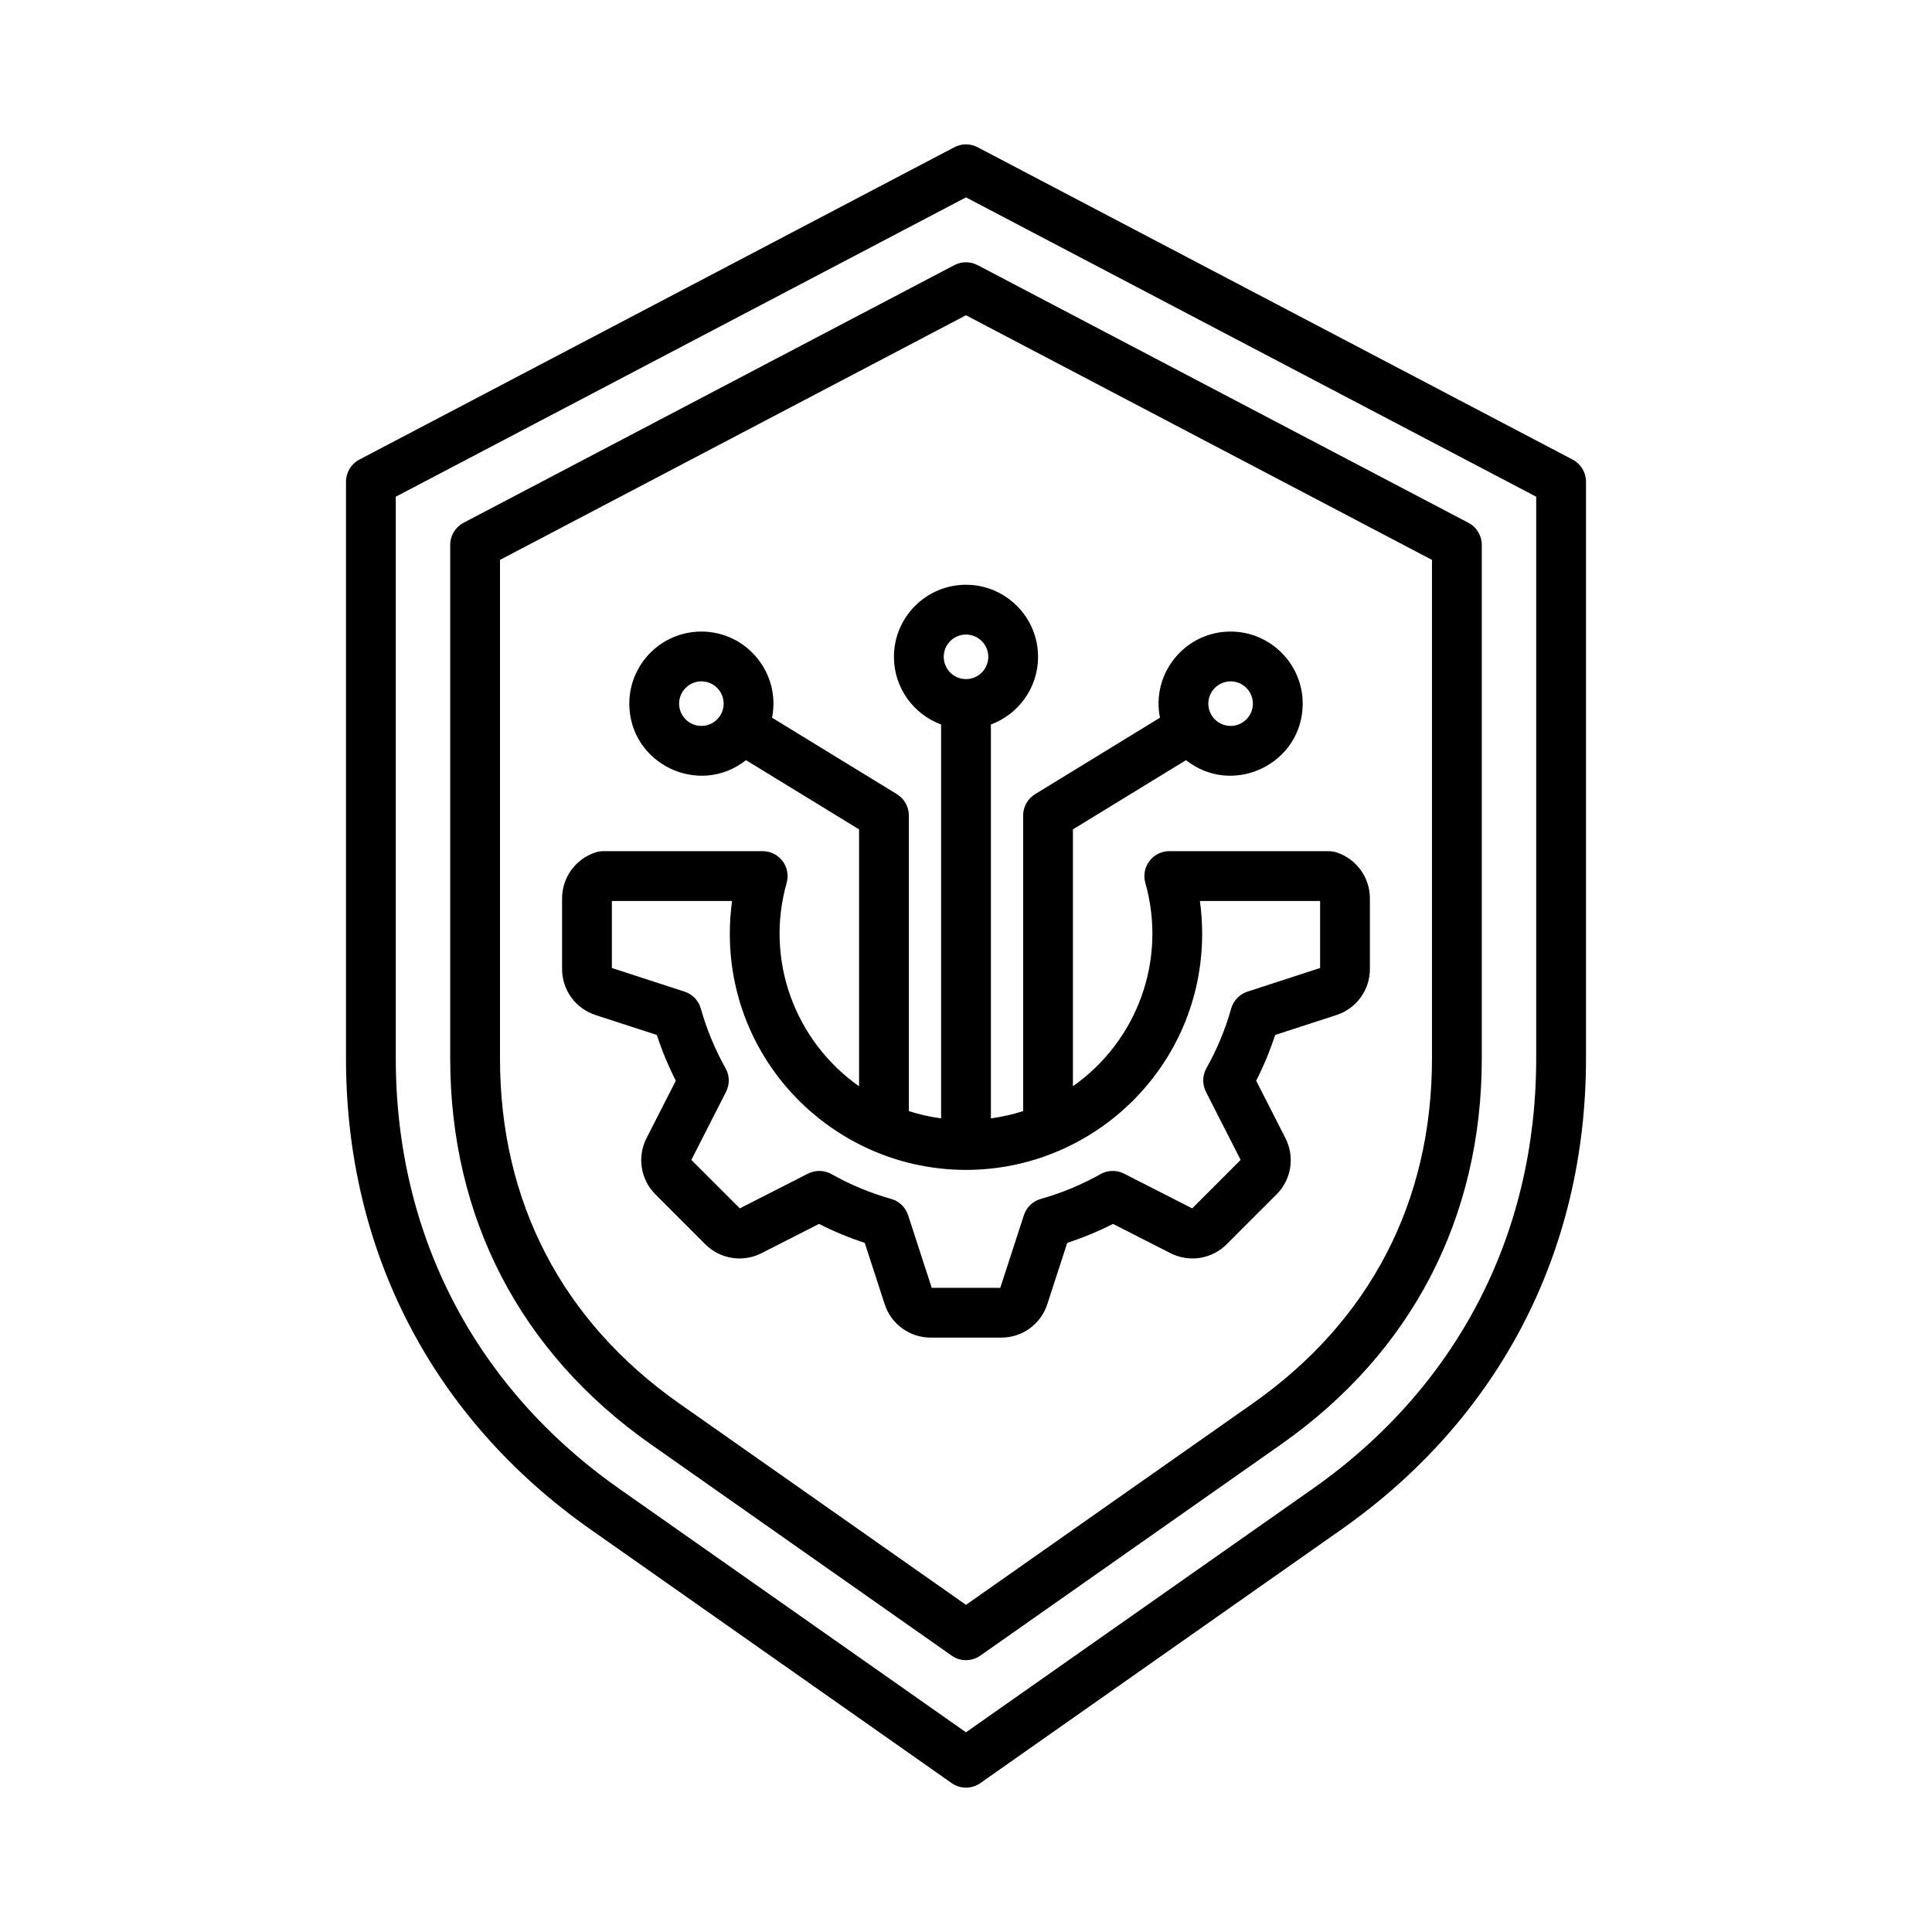
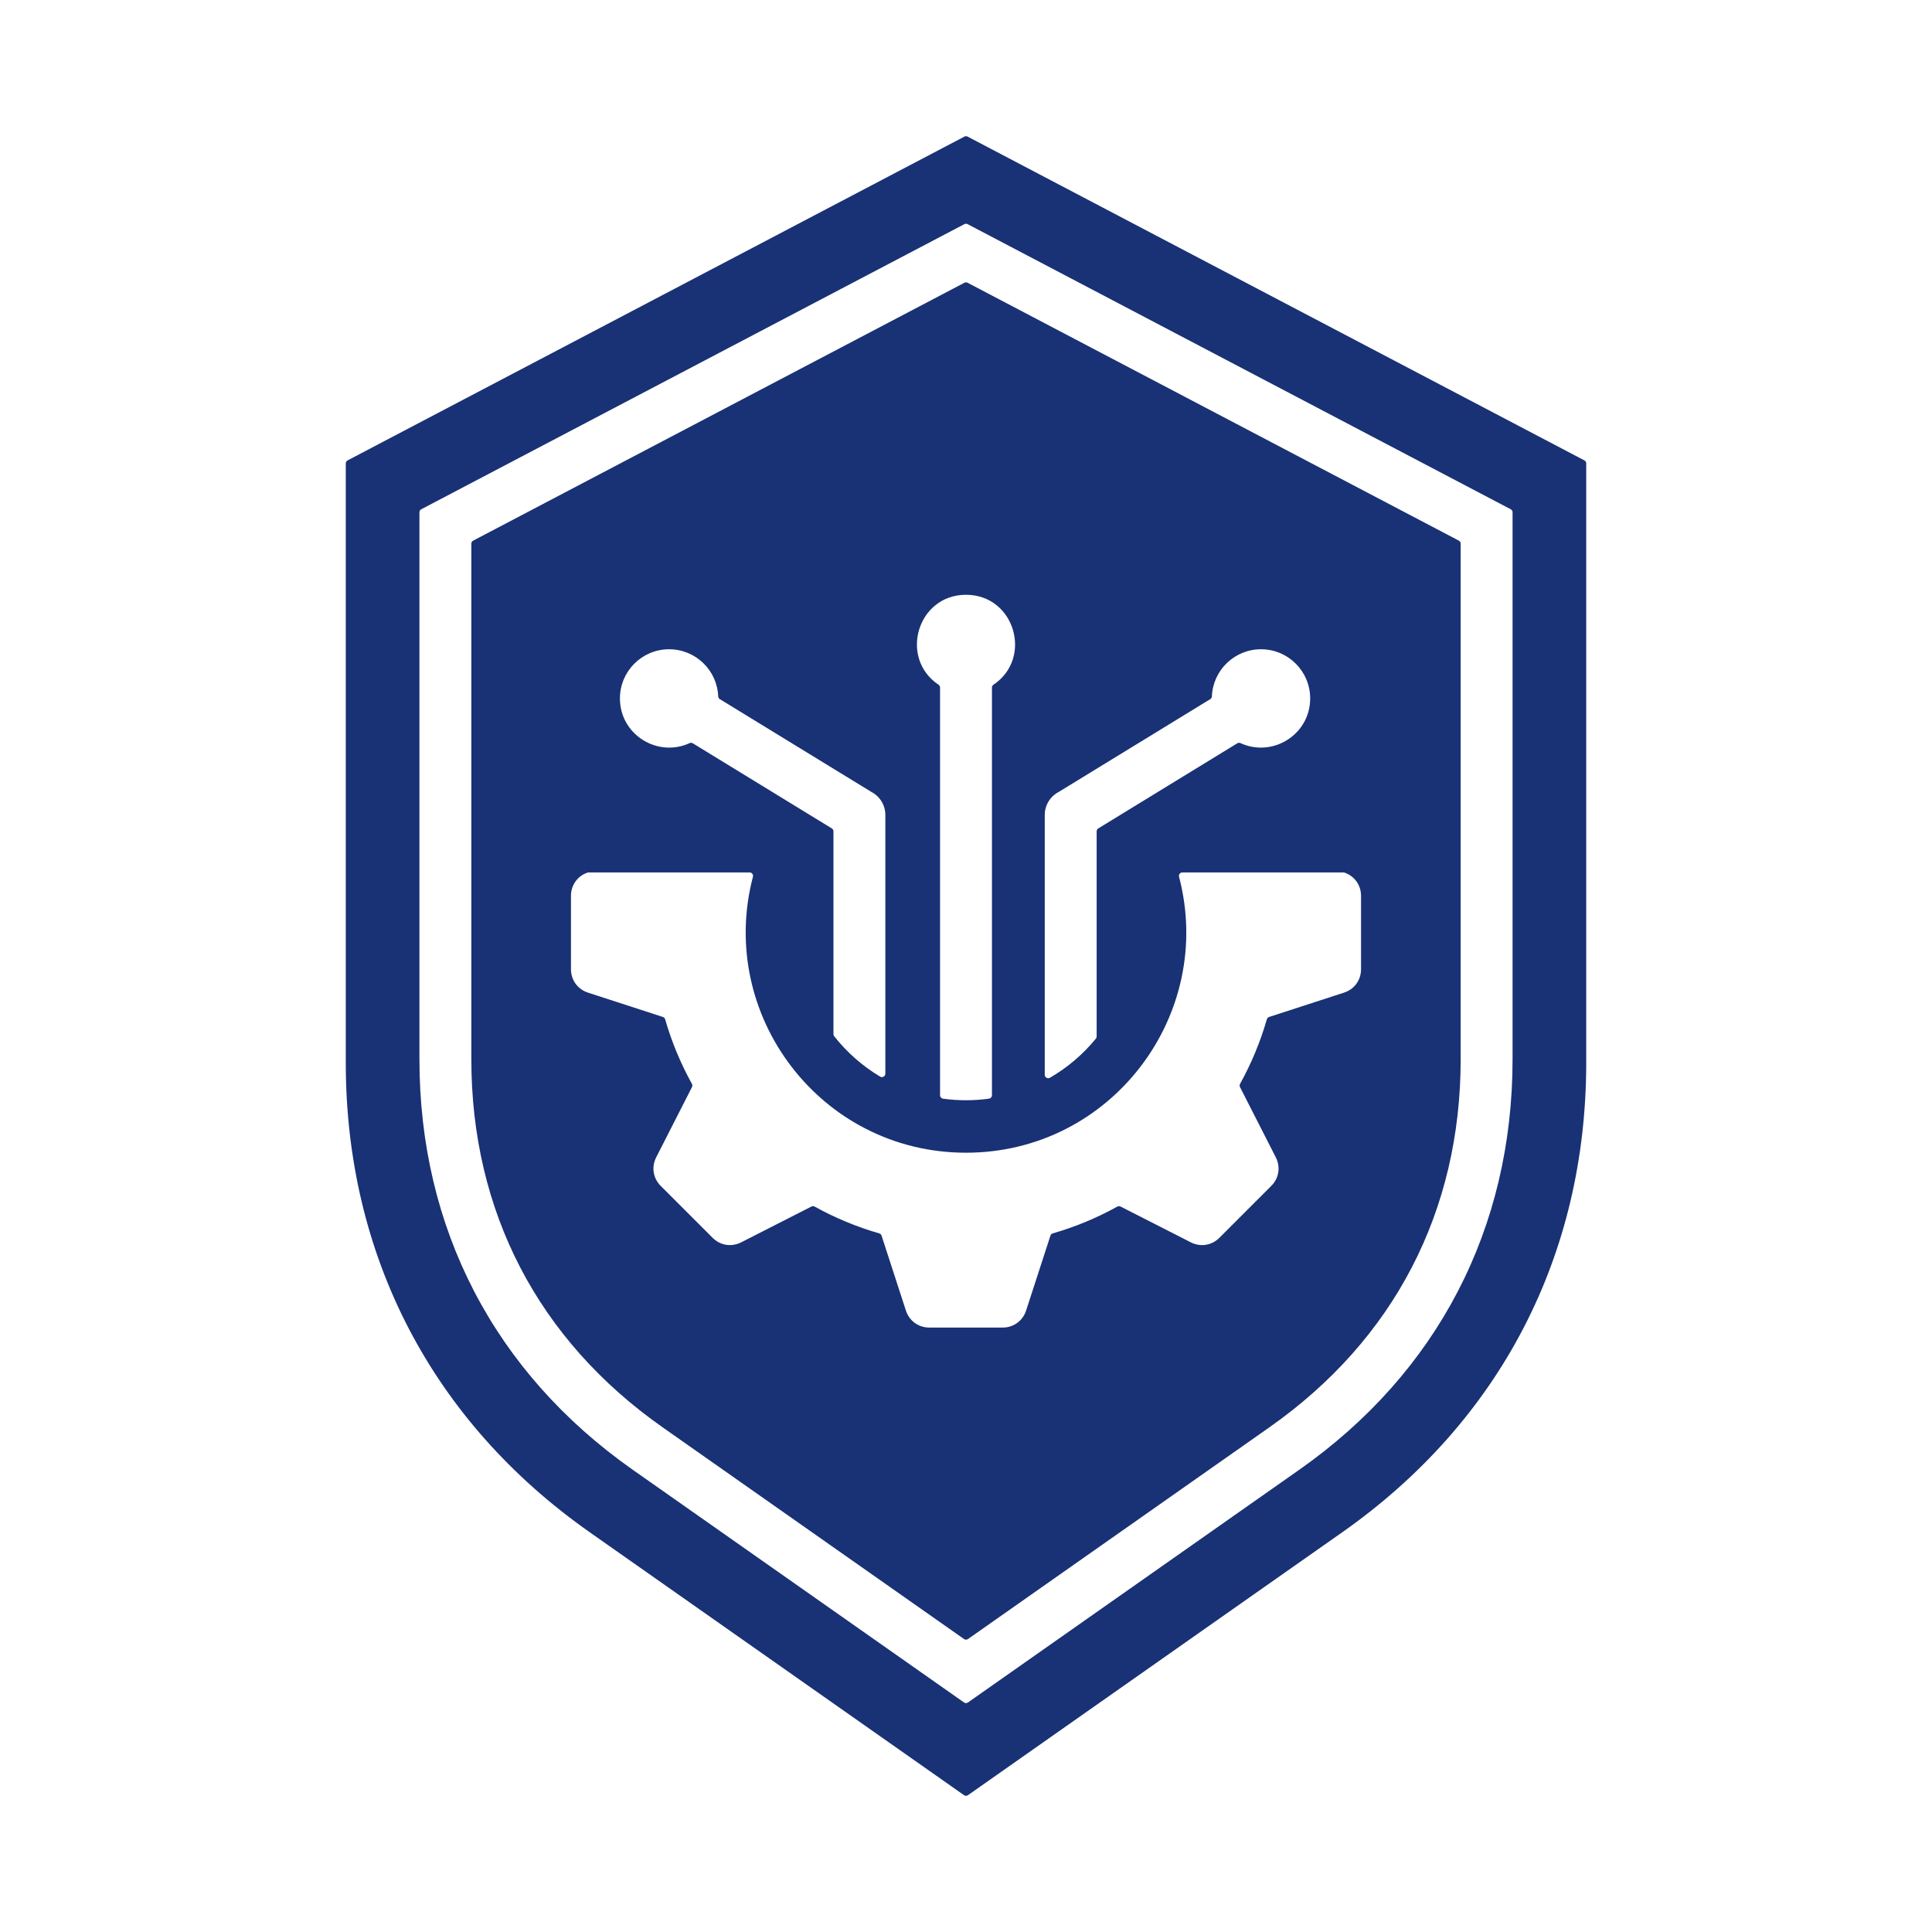
- <svg xmlns="http://www.w3.org/2000/svg" id="Layer_1" enable-background="new 0 0 500 500" viewBox="0 0 500 500">
-   <path clip-rule="evenodd" d="m255.766 169.989c0 3.178-2.591 5.763-5.769 5.763-3.177 0-5.763-2.586-5.763-5.763 0-3.183 2.586-5.769 5.763-5.769 3.178.001 5.769 2.586 5.769 5.769zm55.351 71.658c0-2.841-.196-5.676-.581-8.479h31.109v17.349l-18.805 6.116c-2.048.663-3.628 2.303-4.21 4.378-1.51 5.372-3.672 10.57-6.42 15.459-1.048 1.879-1.097 4.155-.12 6.084l8.984 17.627-12.542 12.542-17.627-8.984c-1.928-.978-4.205-.929-6.084.12-4.888 2.748-10.098 4.905-15.454 6.42-2.075.581-3.726 2.162-4.383 4.21l-6.116 18.805h-17.735l-6.116-18.805c-.663-2.048-2.314-3.629-4.384-4.21-5.367-1.516-10.576-3.672-15.454-6.42-1.879-1.054-4.155-1.097-6.084-.12l-17.627 8.984-12.548-12.542 8.984-17.627c.972-1.928.934-4.204-.125-6.084-2.743-4.889-4.899-10.098-6.41-15.459-.587-2.075-2.167-3.715-4.21-4.378l-18.805-6.116v-17.349h31.108c-.386 2.803-.587 5.638-.587 8.479 0 34.213 27.903 61.12 61.12 61.12 33.218 0 61.122-26.902 61.122-61.12zm7.366-65.313c3.178 0 5.763 2.591 5.763 5.769 0 3.177-2.586 5.763-5.763 5.763-3.178 0-5.769-2.586-5.769-5.763 0-3.178 2.591-5.769 5.769-5.769zm-142.729 5.769c0-3.178 2.585-5.769 5.763-5.769s5.763 2.591 5.763 5.769c0 3.177-2.586 5.763-5.763 5.763-3.178 0-5.763-2.586-5.763-5.763zm55.595-12.114c0 8.023 5.084 14.878 12.206 17.507v101.935c-2.868-.386-5.655-1.01-8.343-1.879v-76.514c0-2.243-1.168-4.324-3.075-5.497l-32.331-19.799c2.288-11.493-6.523-22.293-18.289-22.293-10.293 0-18.653 8.365-18.653 18.653 0 15.526 17.975 24.267 30.201 14.628l29.262 17.914v66.476c-16.538-11.635-24.425-32.573-18.74-52.641 1.162-4.101-1.942-8.197-6.203-8.197h-41.255c-.679 0-1.347.103-1.994.315-5.187 1.684-8.669 6.48-8.669 11.934v18.23c0 5.459 3.482 10.25 8.669 11.934l15.85 5.149c1.325 4.063 2.971 8.023 4.916 11.847l-7.577 14.856c-2.472 4.862-1.548 10.712 2.309 14.568l12.89 12.895c3.857 3.851 9.718 4.786 14.579 2.303l14.856-7.567c3.813 1.939 7.784 3.58 11.836 4.91l5.155 15.856c1.684 5.187 6.48 8.664 11.934 8.664h18.23c5.459 0 10.255-3.477 11.934-8.664l5.149-15.856c4.063-1.331 8.023-2.971 11.847-4.91l14.856 7.567c4.862 2.482 10.723 1.548 14.569-2.303l12.895-12.895c3.857-3.846 4.78-9.707 2.303-14.568l-7.567-14.856c1.939-3.813 3.58-7.784 4.91-11.842l15.856-5.155c5.187-1.684 8.664-6.475 8.664-11.934v-18.23c0-5.454-3.476-10.25-8.664-11.934-.646-.212-1.315-.315-1.994-.315h-41.255c-4.279 0-7.368 4.088-6.209 8.197 5.673 20.099-2.174 40.98-18.735 52.641v-66.476l29.262-17.914c12.201 9.635 30.201.906 30.201-14.628 0-10.288-8.37-18.653-18.653-18.653-11.741 0-20.584 10.764-18.289 22.293l-32.331 19.799c-1.912 1.173-3.074 3.254-3.074 5.497v76.514c-2.694.869-5.475 1.494-8.344 1.879v-101.933c7.111-2.629 12.206-9.484 12.206-17.507 0-10.288-8.365-18.653-18.653-18.653-10.282-.001-18.648 8.364-18.648 18.652zm139.248-25.09-120.6-63.309-120.599 63.309v129.019c0 37.1 16.04 67.97 46.394 89.296l74.205 52.119 74.206-52.119c30.348-21.326 46.394-52.195 46.394-89.296zm-123.598-76.291-127.042 66.693c-2.113 1.108-3.444 3.308-3.444 5.703v132.914c0 41.221 18.148 76.142 51.875 99.833l77.91 54.727c2.214 1.559 5.193 1.557 7.404 0l77.91-54.727c33.708-23.679 51.875-58.637 51.875-99.833v-132.913c0-2.395-1.331-4.595-3.455-5.703l-127.042-66.694c-1.874-.978-4.106-.978-5.991 0zm150.567 205.354v-145.413l-147.569-77.47-147.569 77.47v145.413c0 45.595 20.554 85.134 57.861 111.343l89.708 63.01 89.714-63.01c37.306-26.209 57.855-65.748 57.855-111.343zm9.436-155.017-154.012-80.848c-1.874-.983-4.107-.983-5.991 0l-154.001 80.848c-2.124 1.119-3.455 3.314-3.455 5.704v149.313c0 49.919 22.494 93.201 63.336 121.887l93.418 65.623c2.214 1.559 5.192 1.557 7.404 0l93.418-65.623c40.843-28.686 63.336-71.967 63.336-121.887v-149.313c.001-2.39-1.335-4.584-3.453-5.704z" fill-rule="evenodd" />
+ <svg xmlns="http://www.w3.org/2000/svg" data-brand-icon="true" fill="#193175" color="#193175" id="Layer_1" enable-background="new 0 0 500 500" viewBox="0 0 500 500">
+   <style data-brand-palette="true">path,rect,polygon,ellipse,circle{fill:#193175!important}line,polyline{stroke:#193175!important}</style>
+   <path clip-rule="evenodd" d="m249.584 35.354-159.619 83.794c-.302.159-.479.451-.479.793v155.079c0 49.914 22.309 92.847 63.152 121.538l96.847 68.029c.314.221.715.221 1.029 0l96.847-68.029c40.844-28.691 63.153-71.624 63.153-121.538v-155.08c0-.341-.177-.634-.479-.793l-159.619-83.793c-.269-.141-.564-.141-.832 0zm0 37.824c.269-.141.563-.141.832 0l127.125 66.735c.302.159.479.451.479.793v133.4c0 39.408-17.266 72.637-49.513 95.289l-77.992 54.785c-.314.221-.715.221-1.029 0l-77.992-54.785c-32.248-22.652-49.513-55.881-49.513-95.289v-133.4c0-.341.177-.634.479-.793zm-33.888 194.445v-52.469c0-.321-.154-.596-.428-.764l-35.963-22.021c-.263-.161-.562-.178-.842-.049-8.266 3.809-18.027-2.175-18.027-11.569 0-7.027 5.697-12.724 12.724-12.724 6.847 0 12.432 5.409 12.712 12.188.013.307.165.566.427.726l39.17 23.985c.018.011.033.02.052.03 2.144 1.122 3.607 3.367 3.607 5.954v66.947c0 .331-.165.615-.454.778-.288.164-.617.16-.901-.01-4.574-2.732-8.603-6.282-11.886-10.448-.129-.164-.191-.345-.191-.554zm41.02-89.677v105.504c0 .45-.328.826-.774.887-3.938.539-7.947.54-11.884 0-.446-.061-.774-.437-.774-.887v-105.504c0-.308-.142-.572-.398-.743-10.268-6.878-5.502-23.276 7.114-23.276s17.382 16.398 7.114 23.276c-.256.171-.398.435-.398.743zm69.633-9.919c7.027 0 12.724 5.697 12.724 12.724 0 9.394-9.761 15.378-18.027 11.569-.28-.129-.58-.112-.842.049l-35.963 22.021c-.273.168-.428.443-.428.764v53.081c0 .215-.066.401-.202.567-3.31 4.046-7.337 7.483-11.886 10.118-.284.165-.611.165-.896.001s-.448-.447-.448-.776v-67.235c0-2.587 1.463-4.833 3.607-5.954.019-.01.034-.019.052-.03l39.169-23.985c.262-.161.414-.419.427-.726.281-6.779 5.865-12.188 12.713-12.188zm-174.336 57.808c.1-.035.191-.051.296-.051h41.686c.287 0 .533.121.708.348s.229.497.156.774c-9.36 35.739 17.507 71.414 55.14 71.414 37.632 0 64.5-35.673 55.14-71.414-.073-.278-.02-.547.156-.774.175-.227.422-.348.708-.348h41.687c.106 0 .196.015.296.051 2.582.906 4.249 3.251 4.249 6.003v18.999c0 2.805-1.731 5.187-4.398 6.053l-19.393 6.301c-.291.095-.499.309-.584.604-1.691 5.87-4.03 11.467-6.93 16.708-.148.268-.153.567-.014.84l9.262 18.179c1.273 2.499.813 5.407-1.17 7.39l-13.434 13.434c-1.983 1.983-4.891 2.444-7.39 1.171l-18.179-9.263c-.273-.139-.572-.134-.84.014-5.242 2.901-10.837 5.24-16.708 6.931-.294.085-.509.292-.604.583l-6.301 19.393c-.867 2.667-3.249 4.398-6.053 4.398h-18.999c-2.804 0-5.187-1.731-6.053-4.398l-6.301-19.393c-.095-.291-.309-.499-.604-.583-5.87-1.692-11.467-4.03-16.708-6.931-.268-.148-.567-.154-.84-.014l-18.179 9.263c-2.499 1.273-5.407.812-7.39-1.171l-13.434-13.434c-1.983-1.983-2.443-4.892-1.17-7.39l9.262-18.179c.139-.273.134-.572-.014-.84-2.9-5.242-5.24-10.837-6.93-16.708-.085-.294-.292-.509-.584-.604l-19.393-6.301c-2.667-.867-4.398-3.249-4.398-6.053v-18.999c0-2.752 1.666-5.097 4.249-6.003zm98.403-167.827 140.556 73.786c.302.159.479.451.479.793v141.519c0 43.782-19.398 81.114-55.224 106.28l-85.713 60.208c-.314.221-.715.221-1.029 0l-85.713-60.208c-35.827-25.166-55.224-62.498-55.224-106.28v-141.519c0-.341.177-.634.479-.793l140.556-73.786c.269-.141.564-.141.833 0z" fill-rule="evenodd" />
</svg>
